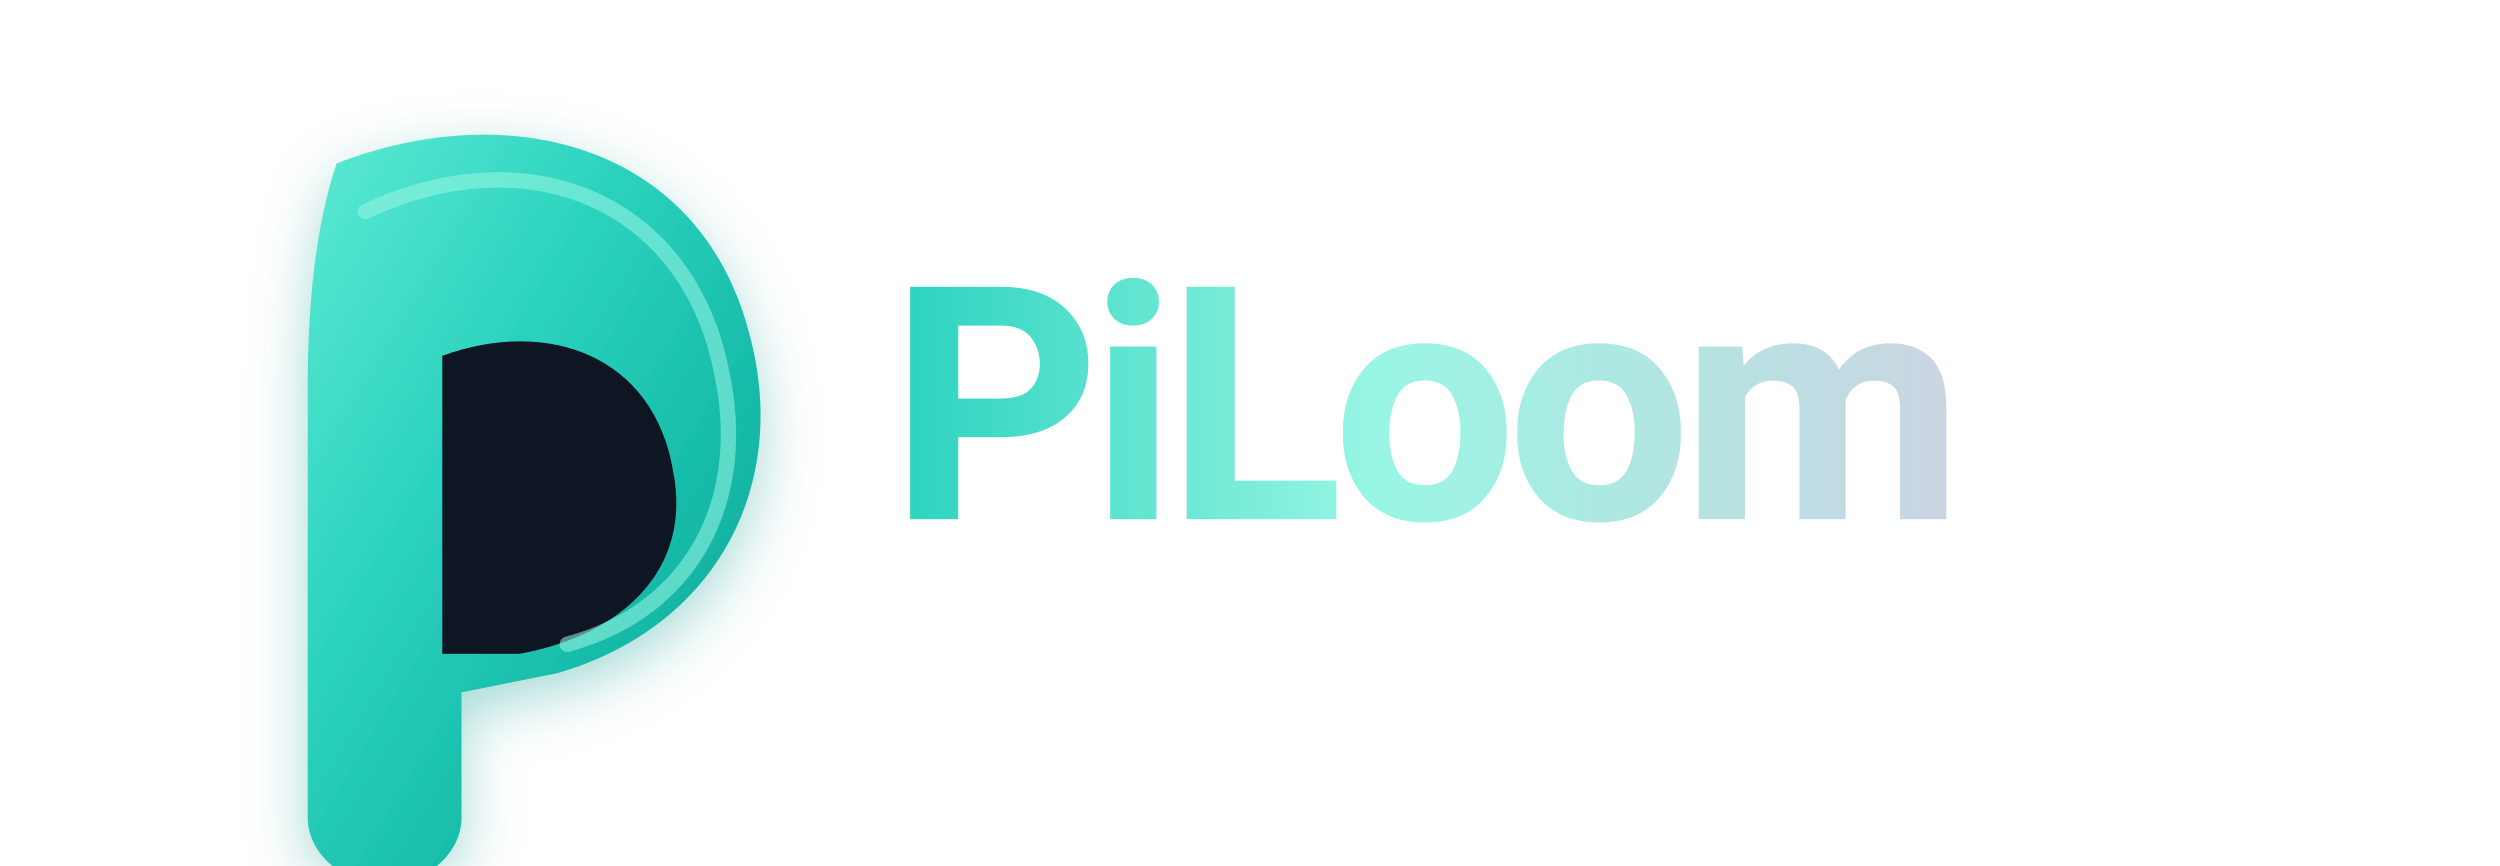
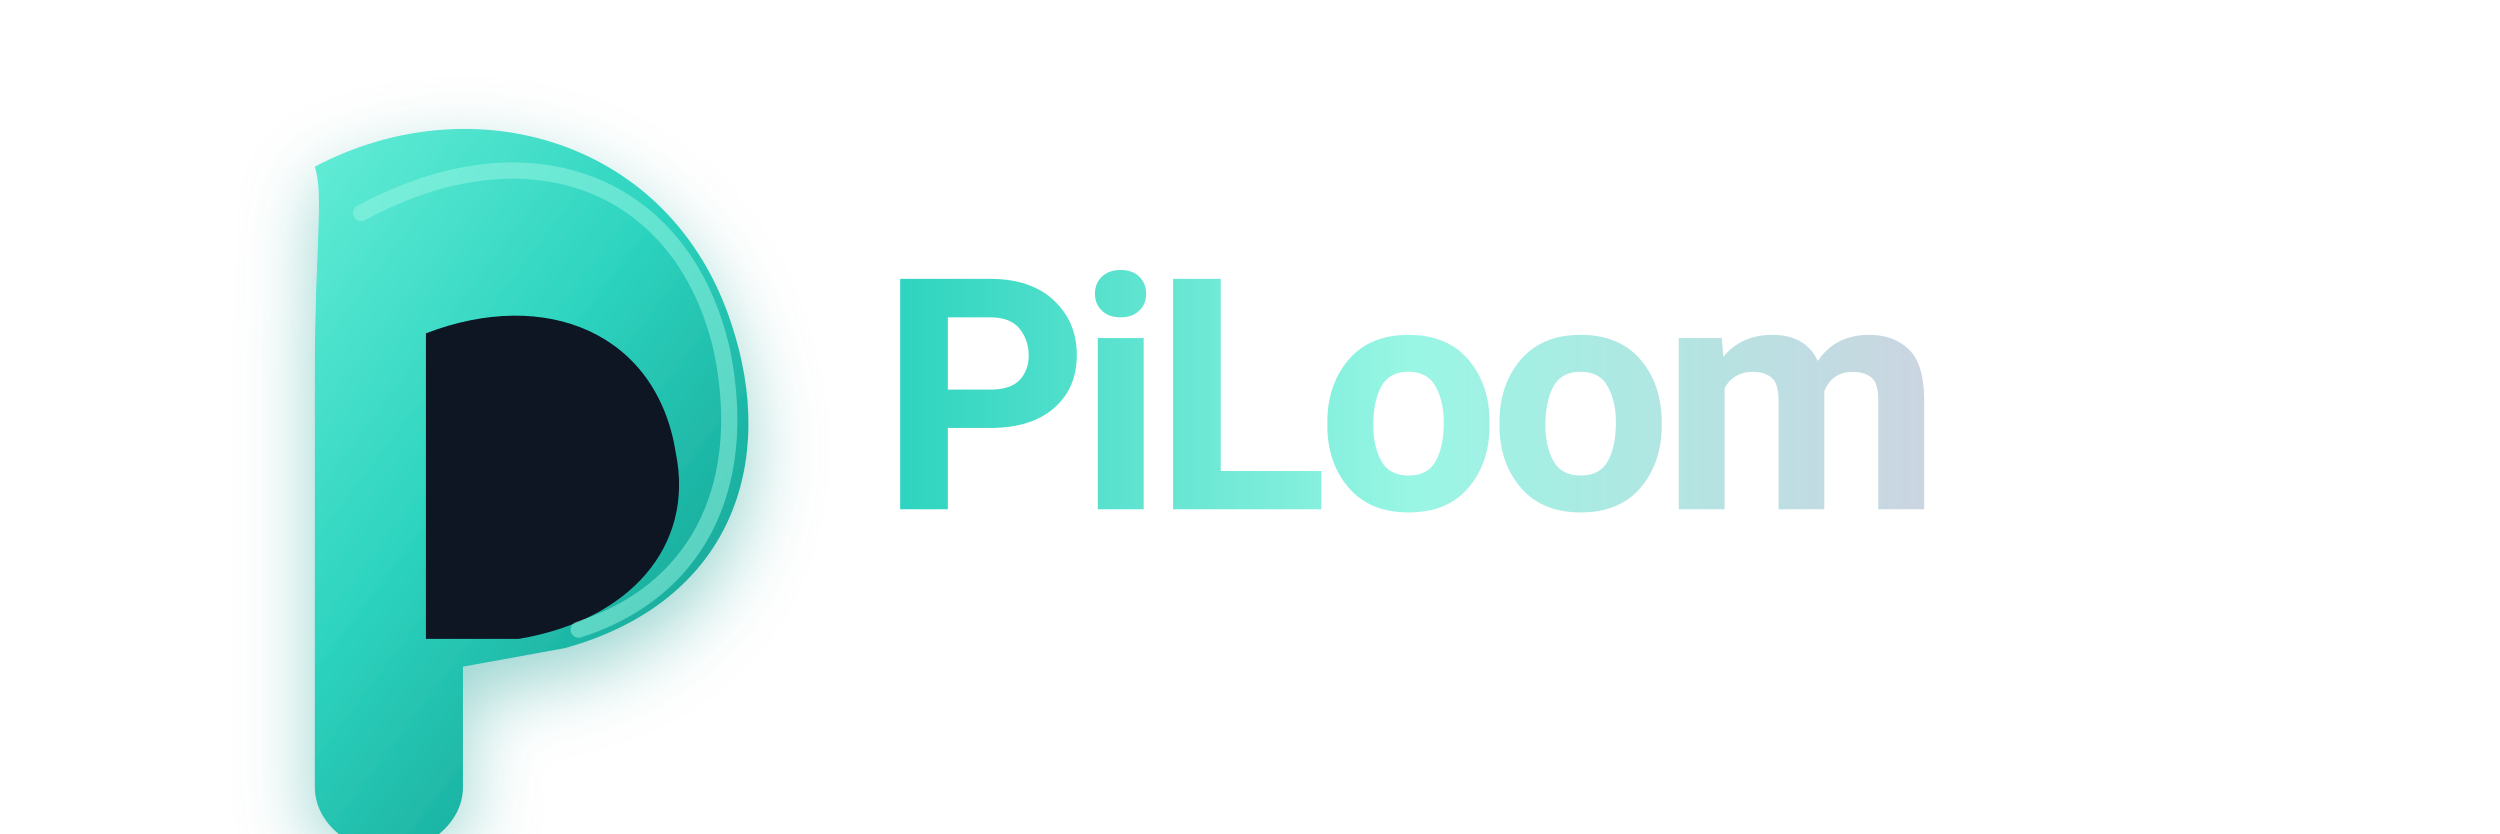
- <svg xmlns="http://www.w3.org/2000/svg" viewBox="0 0 520 180" role="img" aria-labelledby="title">
+ <svg xmlns="http://www.w3.org/2000/svg" viewBox="0 0 540 180" role="img" aria-labelledby="title">
  <defs>
-     <linearGradient id="ribbon" x1="0%" y1="0%" x2="100%" y2="100%">
+     <linearGradient id="ribbonGrad" x1="10%" y1="0%" x2="90%" y2="100%">
      <stop offset="0%" stop-color="#5EEAD4" />
-       <stop offset="35%" stop-color="#2DD4BF" />
-       <stop offset="70%" stop-color="#14B8A6" />
+       <stop offset="40%" stop-color="#2DD4BF" />
      <stop offset="100%" stop-color="#0D9488" />
    </linearGradient>
-     <linearGradient id="ribbonDark" x1="0%" y1="100%" x2="100%" y2="0%">
-       <stop offset="0%" stop-color="#0F766E" />
-       <stop offset="100%" stop-color="#134E4A" />
-     </linearGradient>
-     <linearGradient id="text" x1="0%" y1="0%" x2="100%" y2="0%">
+     <linearGradient id="textGrad" x1="0%" y1="0%" x2="100%" y2="0%">
      <stop offset="0%" stop-color="#2DD4BF" />
-       <stop offset="45%" stop-color="#99F6E4" />
+       <stop offset="50%" stop-color="#99F6E4" />
      <stop offset="100%" stop-color="#CBD5E1" />
    </linearGradient>
-     <filter id="softShadow" x="-20%" y="-20%" width="140%" height="140%">
-       <feDropShadow dx="0" dy="4" stdDeviation="6" flood-color="#0D9488" flood-opacity="0.35" />
+     <filter id="shadow" x="-30%" y="-30%" width="160%" height="160%">
+       <feDropShadow dx="0" dy="6" stdDeviation="8" flood-color="#0D9488" flood-opacity="0.4" />
    </filter>
  </defs>
-   <g transform="translate(28, 22)" filter="url(#softShadow)">
-     <path fill="url(#ribbon)" d="       M 42 12       C 78 -2, 118 8, 128 48       C 136 78, 122 108, 88 118       L 68 122       L 68 148       C 68 156, 60 162, 52 162       C 44 162, 36 156, 36 148       L 36 58       C 36 32, 40 18, 42 12       Z     " />
-     <path fill="#0B1220" d="       M 64 52       C 86 44, 108 52, 112 76       C 116 96, 102 110, 80 114       L 64 114       Z     " />
-     <path fill="none" stroke="#99F6E4" stroke-width="3.2" stroke-linecap="round" opacity="0.55" d="M 48 22 C 82 6, 115 20, 122 55 C 128 82, 116 105, 90 112" />
+   <g transform="translate(30, 18)" filter="url(#shadow)">
+     <path fill="url(#ribbonGrad)" d="       M 38 18       C 72 0, 115 12, 128 52       C 138 82, 128 112, 92 122       L 70 126       L 70 152       C 70 160, 62 166, 54 166       C 46 166, 38 160, 38 152       L 38 62       C 38 36, 40 24, 38 18       Z     " />
+     <path fill="#0B1220" d="       M 62 54       C 88 44, 112 54, 116 80       C 120 100, 106 116, 82 120       L 62 120       Z     " />
+     <path fill="none" stroke="#99F6E4" stroke-width="3.5" stroke-linecap="round" opacity="0.5" d="M 48 28 C 85 8, 118 22, 126 58 C 132 88, 120 110, 95 118" />
  </g>
-   <text x="185" y="108" font-family="ui-sans-serif, system-ui, -apple-system, 'Segoe UI', Roboto, Helvetica, Arial, sans-serif" font-size="68" font-weight="600" letter-spacing="-2.2" fill="url(#text)">PiLoom</text>
+   <text x="190" y="110" font-family="ui-sans-serif, system-ui, -apple-system, BlinkMacSystemFont, 'Segoe UI', Roboto, Helvetica, Arial, sans-serif" font-size="70" font-weight="600" letter-spacing="-2.4" fill="url(#textGrad)">PiLoom</text>
</svg>
